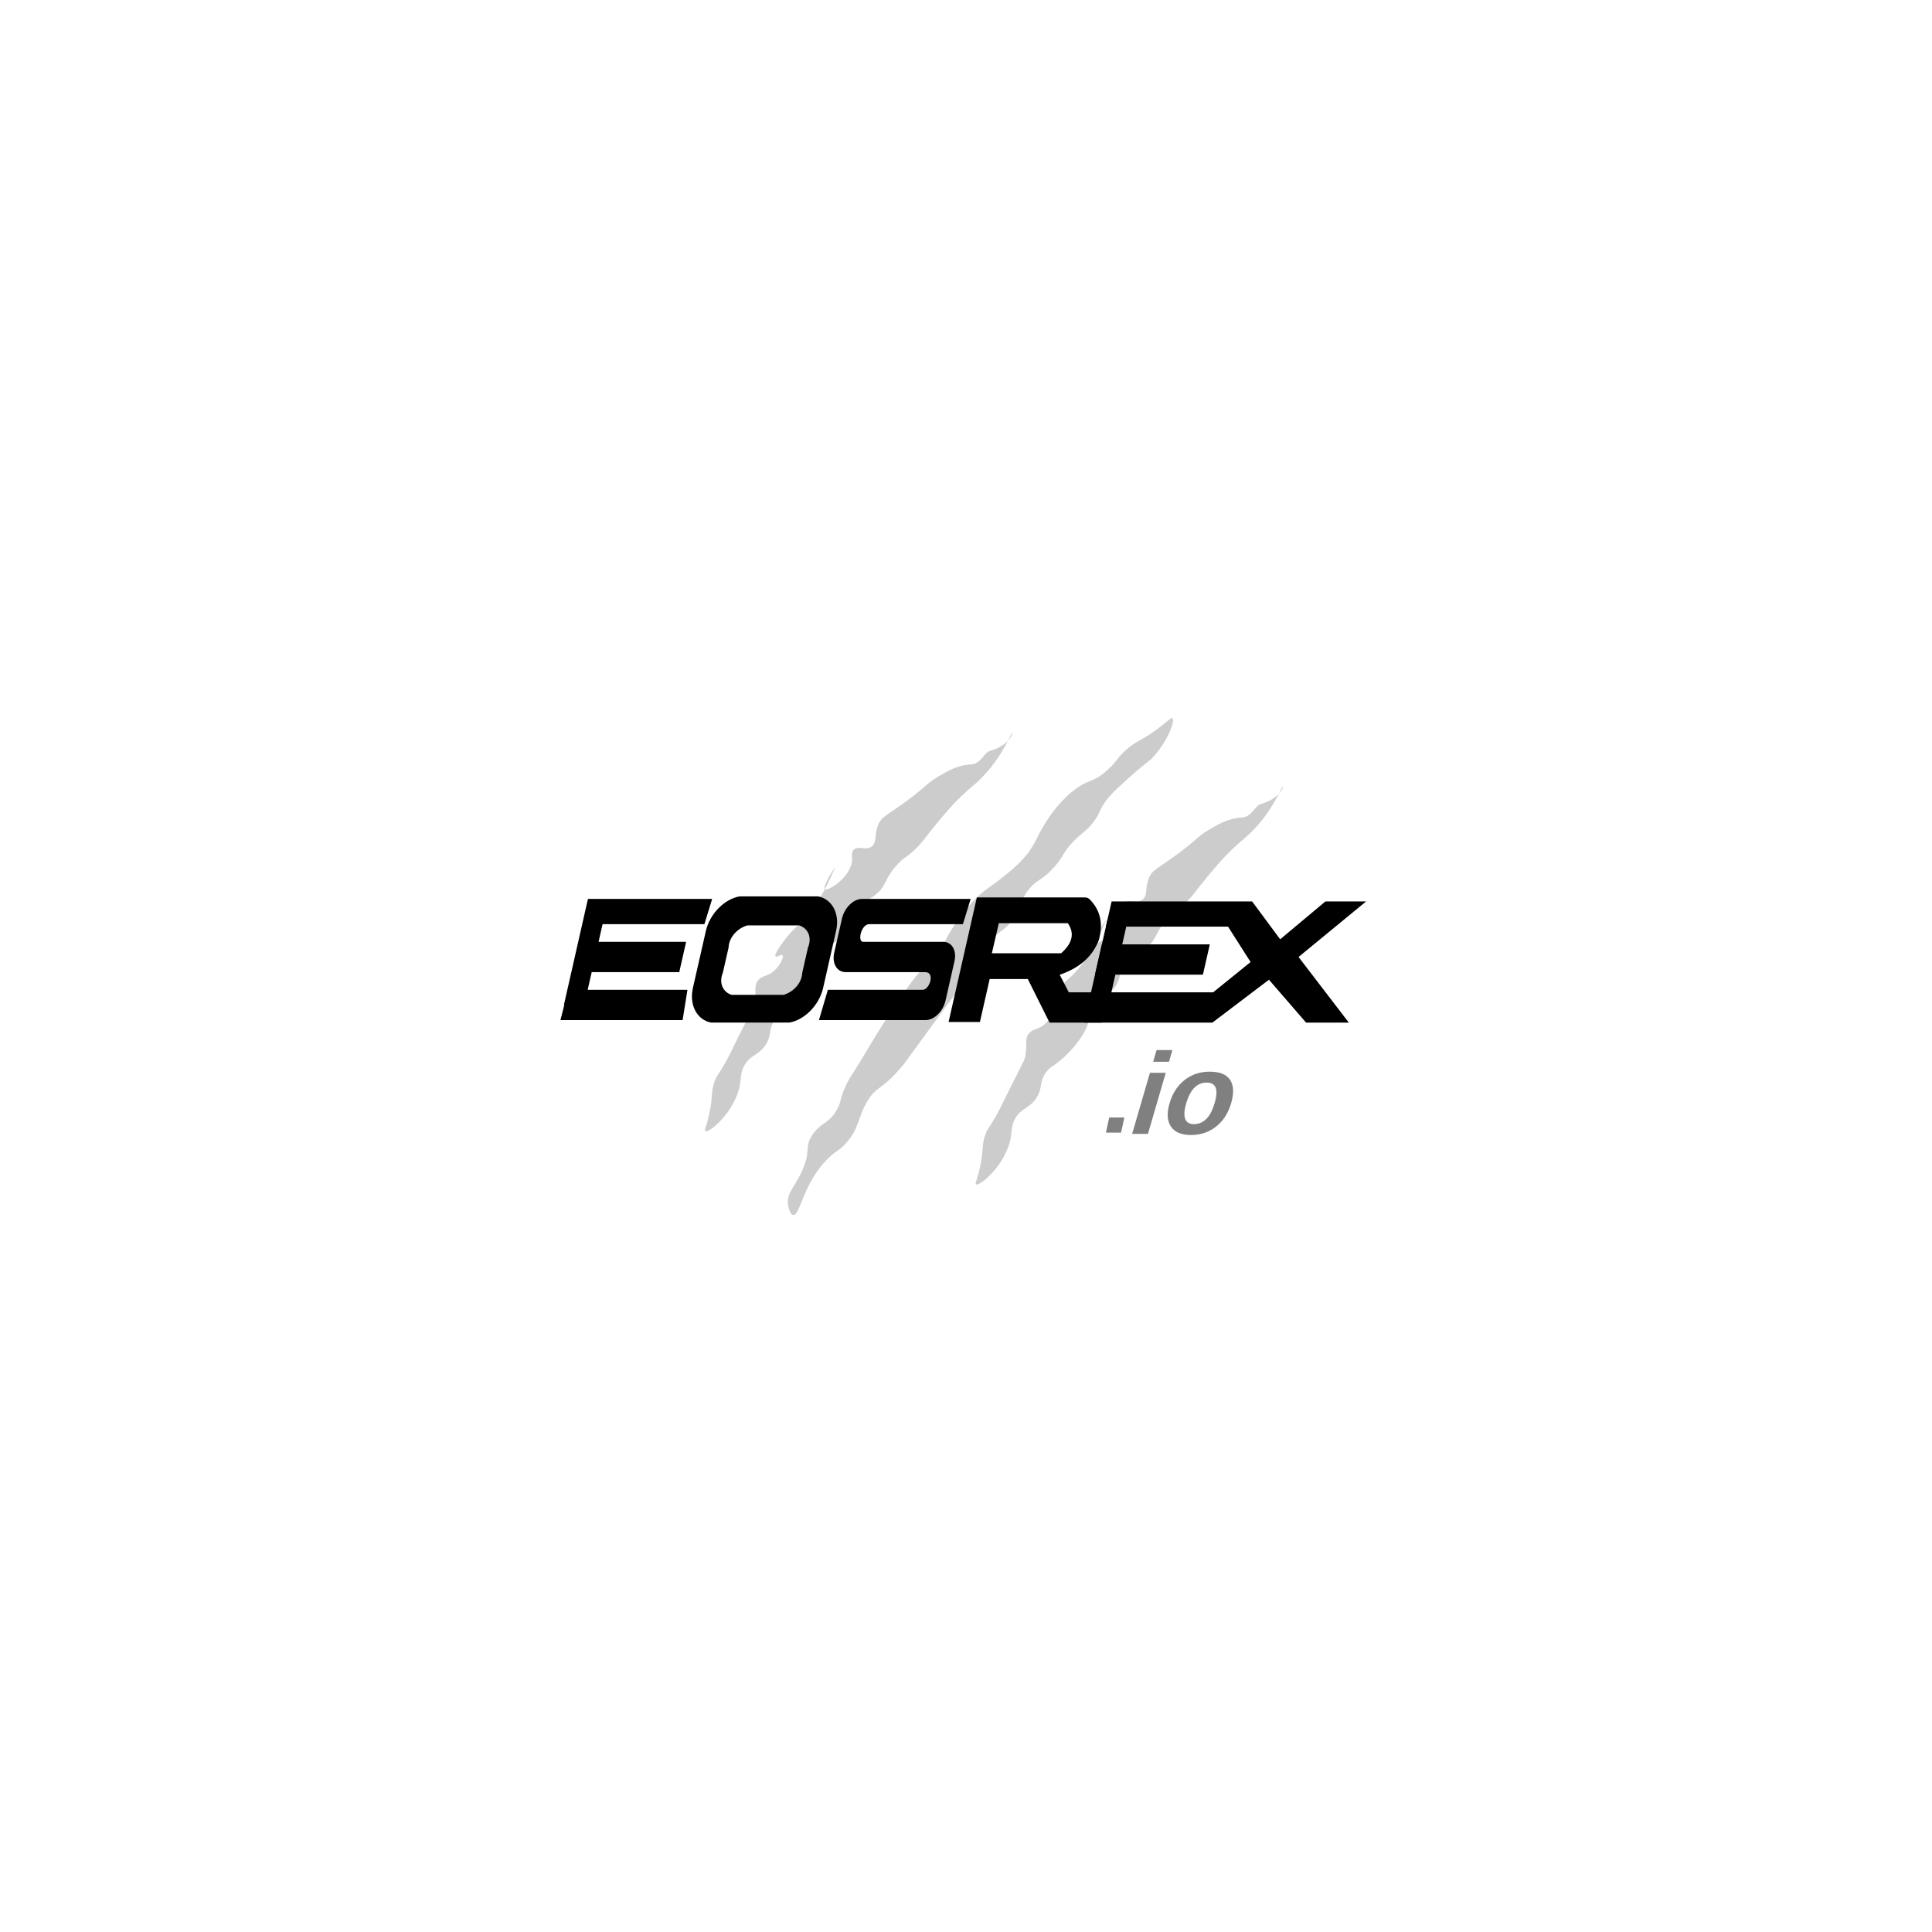
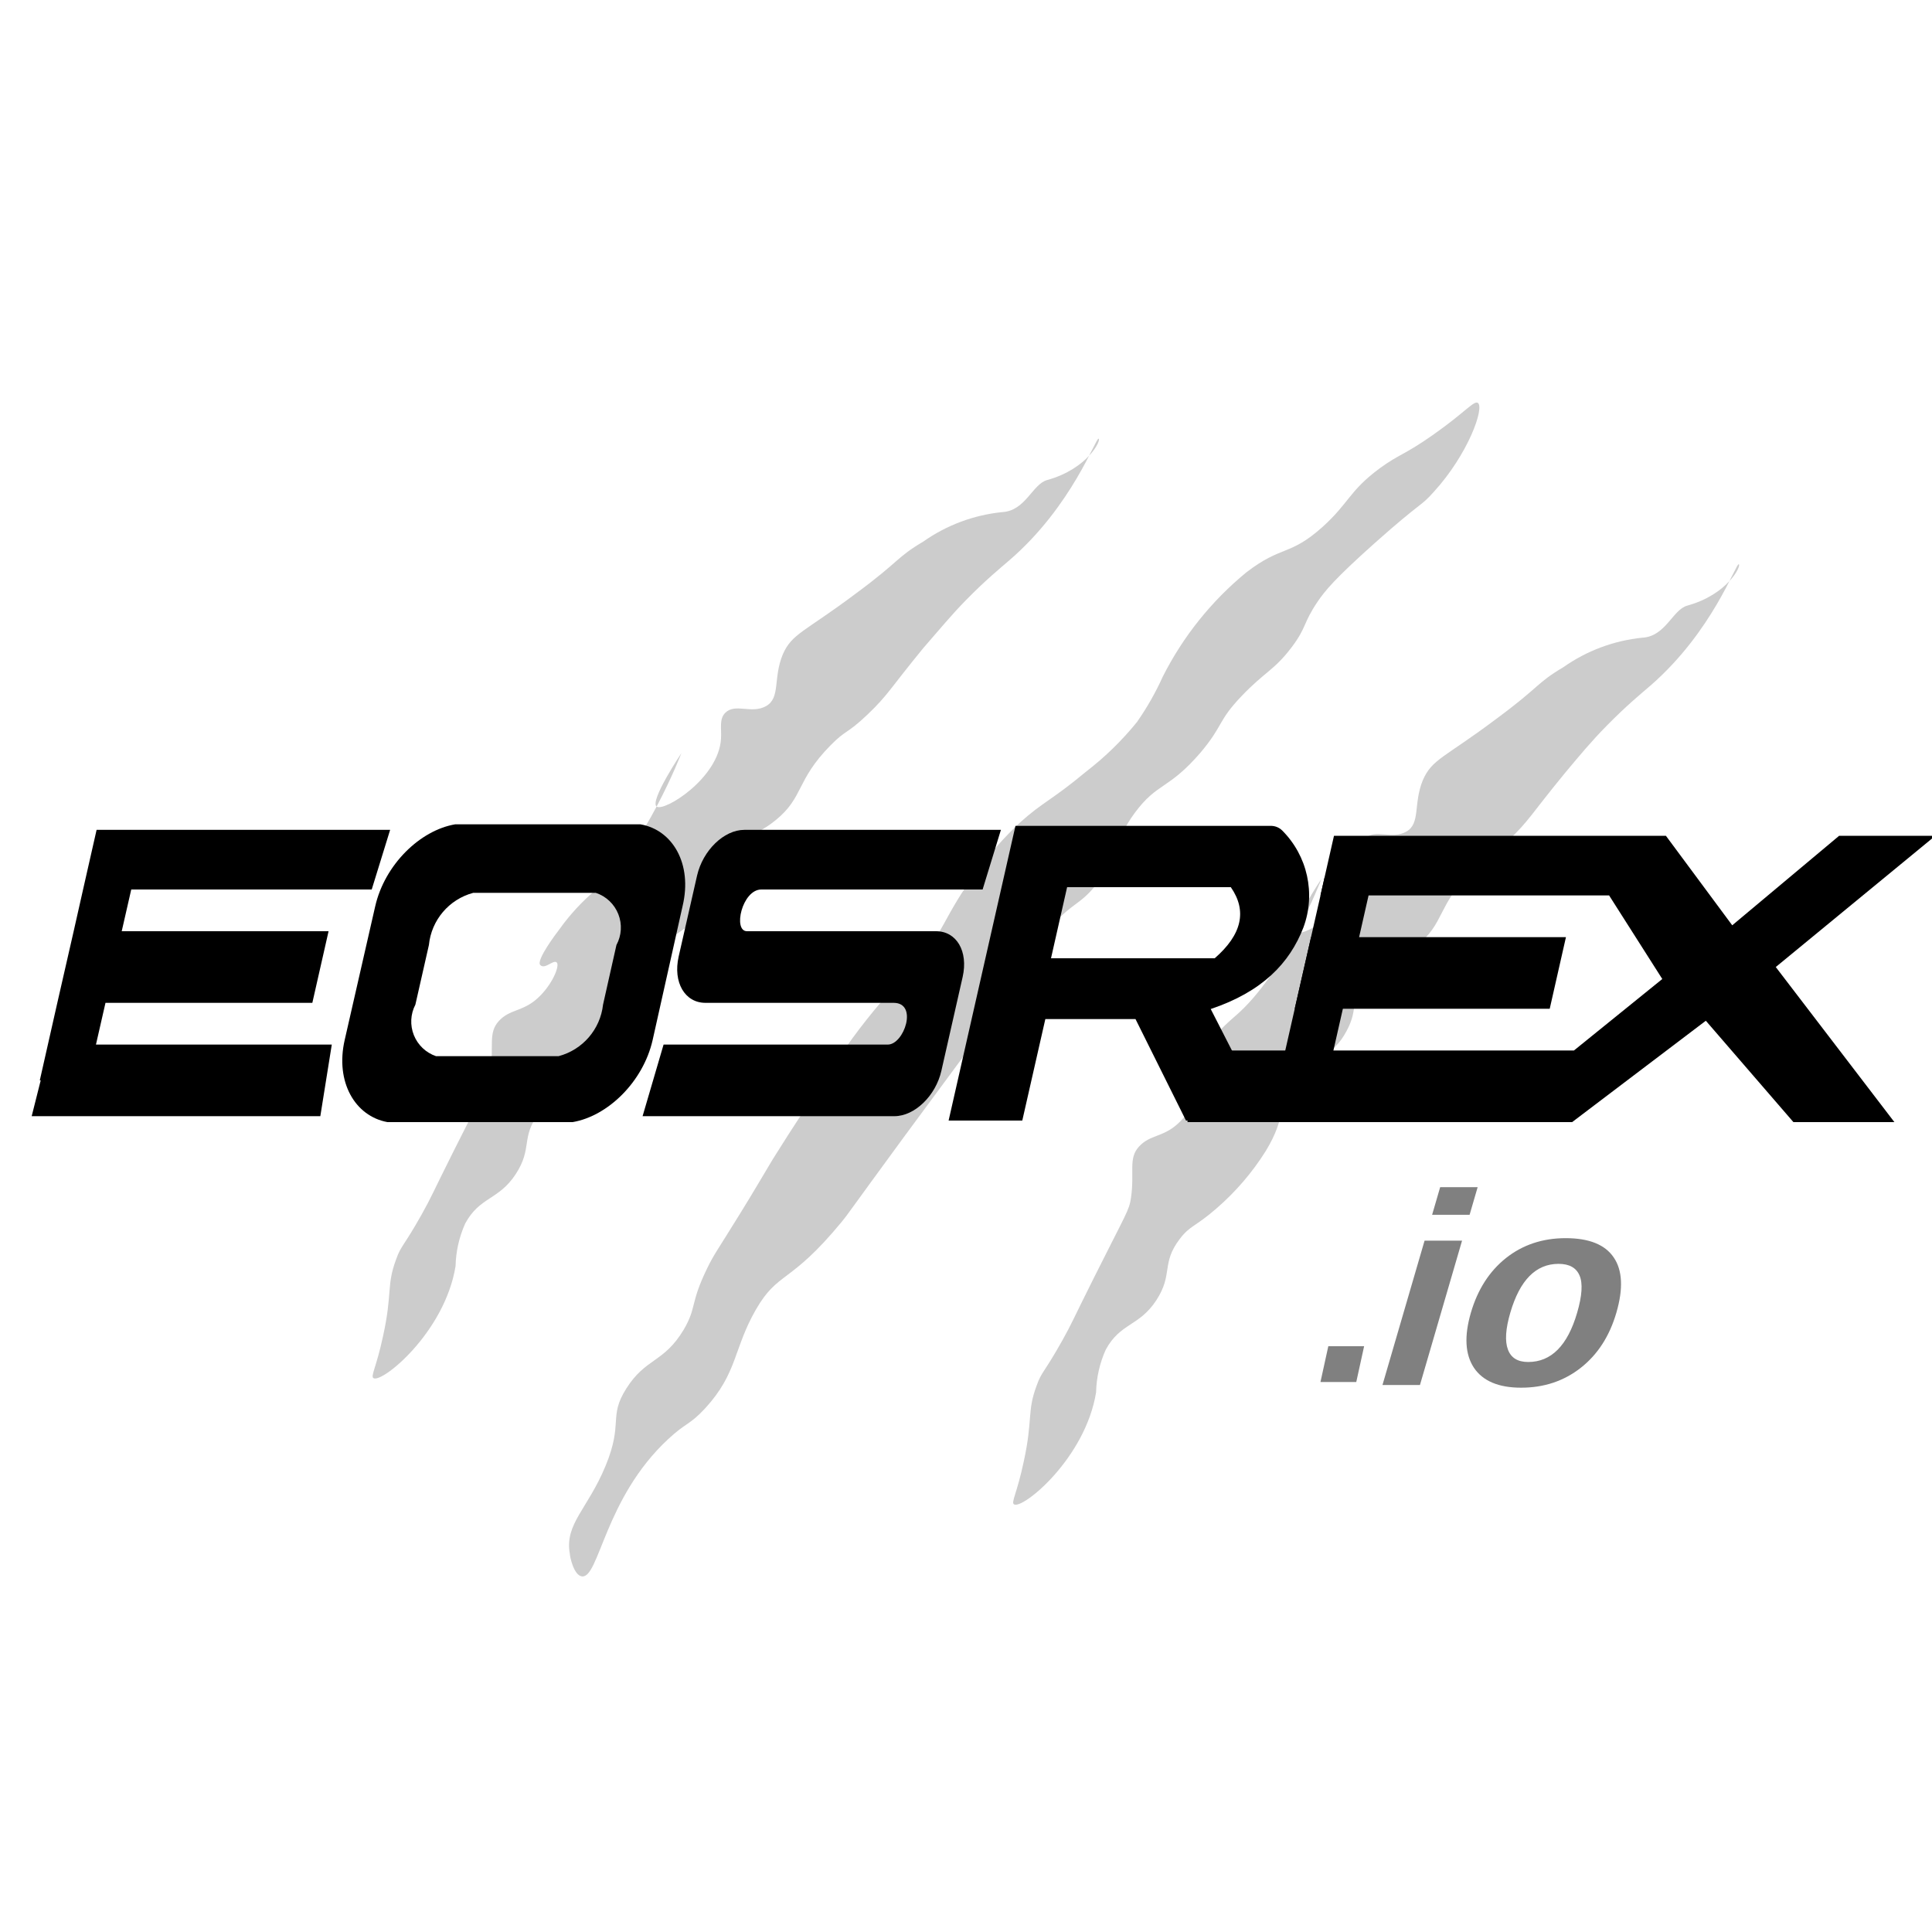
- <svg xmlns="http://www.w3.org/2000/svg" viewBox="0 0 555 555">
+ <svg xmlns="http://www.w3.org/2000/svg" viewBox="0 0 150 150">
  <defs>
-     <style>.cls-1{fill:#fff;}.cls-2,.cls-3{fill:gray;}.cls-3{font-size:34.57px;font-family:Arial-BoldMT, Arial;font-weight:700;}.cls-4{fill:#ccc;}</style>
+     <style>.cls-1{fill:#fff;}.cls-2,.cls-3{fill:gray;}.cls-3{font-size:22.08px;font-family:Arial-BoldMT, Arial;font-weight:700;}.cls-4{fill:#ccc;}</style>
  </defs>
  <g id="background">
-     <rect class="cls-1" width="555" height="555" />
+     <rect class="cls-1" x="-199.75" y="-203.75" width="555" height="555" />
  </g>
  <g id="io">
-     <polygon class="cls-2" points="318.64 321.01 317.69 325.37 322.04 325.37 322.99 321.01 318.64 321.01" />
-     <text class="cls-3" transform="matrix(0.96, 0, -0.28, 0.96, 322.9, 325.72)">io</text>
+     <polygon class="cls-2" points="103.13 104.52 102.52 107.3 105.3 107.3 105.91 104.52 103.13 104.52" />
+     <text class="cls-3" transform="matrix(0.96, 0, -0.28, 0.96, 105.85, 107.53)">io</text>
  </g>
  <g id="slash">
-     <path class="cls-4" d="M141,56.93c.33.17-1.34,3.67-6.3,5-1.81.5-2.61,3.74-5.47,3.9-3.85.2-6.68,1.85-9.6,3.58-3.3,2-2.78,2.31-8.12,6.33-6.36,4.78-7.9,4.89-9,7.46-1.18,2.9-.25,5.25-2,6.32s-3.75-.4-5,.82c-.77.78-.44,1.88-.51,3.08-.27,4.83-7,9-7.8,8.27s3-6.48,3-6.48-4.38,11.47-10.49,16.7a25.76,25.76,0,0,0-4.32,4.7c-.27.35-2.92,3.8-2.33,4.38.36.35,1.6-.69,2-.33s-.51,2.73-2.33,4.38c-2,1.83-3.36,1.3-4.64,2.76s-.58,3-1,6.15c-.23,1.61-.52,1.74-4.51,9.72-2.66,5.32-2.64,5.48-3.84,7.62-2.3,4.1-2.51,3.74-3.17,5.51-1.18,3.15-.44,4.1-1.53,9.23-.82,3.85-1.58,4.95-1.18,5.18,1,.63,8.68-5.6,10-13.62.31-1.94.14-3.25,1.18-5.18,1.77-3.27,4.06-2.83,6.14-6,2-3,.58-4.46,2.84-7.45,1.27-1.67,1.88-1.46,4.48-3.73a31,31,0,0,0,6-7c2.71-4.47,1.21-5.36,3.68-8.59s4.44-2.78,6.14-6c1.52-2.87.39-4,2-6.32,1.76-2.48,3.42-1.6,6.46-4.06,3.42-2.77,2.44-4.81,6.65-9.08,1.95-2,1.94-1.32,4.48-3.73s2.72-3.19,6.81-8.11c2-2.37,3.26-3.91,5.15-5.84,2.44-2.49,4.26-4,5.31-4.87C137.79,65.06,140.62,56.75,141,56.93Z" transform="translate(149.75 153.75)" />
-     <path class="cls-4" d="M187.07,52.57c-.47-.32-1.58,1.16-5.47,3.9-3.5,2.46-4.09,2.31-6.46,4.06-3.75,2.77-3.7,4.22-7,7.14-4,3.57-4.92,2.17-9.28,5.52-5.71,4.39-9,10.55-10.14,12.65a34.21,34.21,0,0,1-3.17,5.51,36.77,36.77,0,0,1-6.14,6c-4.36,3.63-5.27,3.67-8.12,6.33a41.52,41.52,0,0,0-5.15,5.84c-4.15,5.5-4,7.64-8.15,12.32-1.6,1.81-1.54,1.4-3.49,3.57-1.4,1.57-2.76,3.26-6.65,9.08-2,3-4,5.94-6.49,10.05-1.88,3.07-1.76,3-4,6.65-2.77,4.49-3.13,4.87-4,6.65-2.09,4.31-1.23,4.76-2.84,7.45-2.43,4-4.62,3.42-7,7.14-2.21,3.48-.34,4.11-2.52,9.4s-5,7.07-4.35,10.69c.06.31.47,2.62,1.47,2.75,2.09.26,2.74-9.51,10.49-16.7,2.17-2,2.6-1.69,4.48-3.73,4-4.3,3.44-7.25,6.17-12,2.84-4.92,4.13-3,10.46-10.7.73-.89.43-.57,7.48-10.21l5-6.81c6.68-9.08,6.47-8.63,7.48-10.21,3.24-5.09,3-6.11,5.66-8.92s3.25-2.36,5.31-4.87c3-3.69,1.95-5,4.67-8.75s4-2.75,8-7.3c2.85-3.3,2.09-3.72,5-6.81s4-3.12,6.14-6c1.83-2.45,1.32-2.81,3.17-5.51.88-1.29,2.06-2.75,7-7.14,5.73-5.11,5.52-4.35,7.13-6.17C185.84,58.81,187.9,53.13,187.07,52.57Z" transform="translate(149.75 153.75)" />
-     <path class="cls-4" d="M218.78,72.2c.33.17-1.34,3.67-6.3,5-1.81.5-2.61,3.74-5.47,3.9-3.85.2-6.68,1.85-9.6,3.58-3.3,2-2.78,2.31-8.12,6.33-6.36,4.78-7.9,4.89-9,7.46-1.18,2.9-.25,5.25-2,6.32s-3.75-.4-5,.82c-.77.78-.44,1.88-.51,3.08-.27,4.83-7,9-7.8,8.27s3-6.48,3-6.48-4.38,11.47-10.49,16.7a25.76,25.76,0,0,0-4.32,4.7c-.27.35-2.92,3.8-2.33,4.38.36.35,1.6-.69,2-.33s-.51,2.73-2.33,4.38c-2,1.83-3.36,1.3-4.64,2.76s-.58,3-1,6.15c-.23,1.61-.52,1.74-4.51,9.72-2.66,5.32-2.64,5.48-3.84,7.62-2.3,4.1-2.51,3.74-3.17,5.51-1.18,3.15-.44,4.1-1.53,9.23-.82,3.85-1.58,4.95-1.18,5.18,1,.63,8.68-5.6,10-13.62.31-1.94.14-3.25,1.18-5.18,1.77-3.27,4.06-2.83,6.14-6,2-3,.58-4.46,2.84-7.45,1.27-1.67,1.88-1.46,4.48-3.73a31,31,0,0,0,6-7c2.71-4.47,1.21-5.36,3.68-8.59s4.44-2.78,6.14-6c1.52-2.87.39-4,2-6.32,1.76-2.48,3.42-1.6,6.46-4.06,3.42-2.77,2.44-4.81,6.65-9.08,1.95-2,1.94-1.32,4.48-3.73s2.72-3.19,6.81-8.11c2-2.37,3.26-3.91,5.15-5.84,2.44-2.49,4.26-4,5.31-4.87C215.6,80.33,218.43,72,218.78,72.2Z" transform="translate(149.75 153.75)" />
+     <path class="cls-4" d="M85.3,34.06c.21.11-.85,2.34-4,3.21-1.15.32-1.67,2.39-3.49,2.49a12.91,12.91,0,0,0-6.13,2.29c-2.11,1.25-1.78,1.48-5.19,4-4.06,3.05-5,3.12-5.72,4.77-.76,1.85-.16,3.36-1.29,4s-2.39-.25-3.17.52c-.49.5-.28,1.2-.33,2-.17,3.09-4.44,5.72-5,5.28s1.92-4.14,1.92-4.14-2.8,7.32-6.7,10.66a16.45,16.45,0,0,0-2.76,3c-.17.22-1.86,2.43-1.49,2.79s1-.44,1.27-.21-.33,1.74-1.49,2.79-2.15.83-3,1.76-.37,1.95-.65,3.93c-.15,1-.33,1.11-2.88,6.21-1.7,3.4-1.69,3.5-2.45,4.86-1.47,2.62-1.6,2.39-2,3.52-.75,2-.28,2.62-1,5.9-.52,2.46-1,3.16-.75,3.31.67.4,5.54-3.57,6.37-8.7a8.51,8.51,0,0,1,.75-3.31c1.13-2.09,2.59-1.8,3.92-3.83s.37-2.85,1.82-4.76c.81-1.07,1.2-.93,2.86-2.38a19.82,19.82,0,0,0,3.82-4.45c1.73-2.85.77-3.42,2.35-5.48s2.83-1.77,3.92-3.83c1-1.83.25-2.58,1.29-4s2.19-1,4.13-2.59c2.18-1.77,1.56-3.07,4.25-5.8,1.24-1.26,1.24-.84,2.86-2.38s1.74-2,4.35-5.18C73,48.81,73.8,47.82,75,46.59c1.56-1.59,2.72-2.53,3.39-3.11C83.27,39.26,85.07,33.95,85.3,34.06Z" />
+     <path class="cls-4" d="M114.74,31.28c-.3-.2-1,.74-3.49,2.49-2.24,1.57-2.61,1.48-4.13,2.59-2.39,1.77-2.37,2.69-4.45,4.56-2.55,2.28-3.14,1.39-5.92,3.53a25.13,25.13,0,0,0-6.47,8.08,21.85,21.85,0,0,1-2,3.52,23.48,23.48,0,0,1-3.92,3.83c-2.79,2.32-3.36,2.35-5.19,4a26.52,26.52,0,0,0-3.29,3.73c-2.65,3.51-2.56,4.88-5.21,7.87-1,1.15-1,.89-2.23,2.28a47.78,47.78,0,0,0-4.25,5.8C62.9,85.49,61.64,87.38,60,90c-1.2,2-1.13,1.93-2.55,4.24-1.77,2.87-2,3.11-2.55,4.24-1.34,2.75-.79,3-1.82,4.76-1.55,2.58-2.95,2.18-4.45,4.56-1.41,2.22-.22,2.63-1.61,6s-3.19,4.51-2.78,6.83c0,.2.3,1.68.94,1.76,1.34.17,1.75-6.07,6.7-10.66,1.38-1.29,1.66-1.08,2.86-2.38,2.53-2.75,2.2-4.63,3.94-7.66s2.64-1.93,6.68-6.84c.47-.57.27-.36,4.78-6.52L73.34,84c4.26-5.8,4.13-5.51,4.78-6.52,2.07-3.25,1.94-3.9,3.61-5.69s2.08-1.51,3.39-3.11c1.94-2.36,1.24-3.22,3-5.59s2.58-1.75,5.09-4.66C95,56.3,94.53,56,96.38,54.06s2.54-2,3.92-3.83c1.17-1.56.84-1.8,2-3.52.56-.82,1.31-1.76,4.45-4.56,3.66-3.26,3.52-2.78,4.55-3.94C114,35.26,115.27,31.64,114.74,31.28Z" />
+     <path class="cls-4" d="M135,43.81c.21.11-.85,2.34-4,3.21-1.15.32-1.67,2.39-3.49,2.49a12.91,12.91,0,0,0-6.13,2.29c-2.11,1.25-1.78,1.48-5.19,4-4.06,3.05-5,3.12-5.72,4.77-.76,1.85-.16,3.36-1.29,4s-2.39-.25-3.17.52c-.49.5-.28,1.2-.33,2-.17,3.09-4.44,5.72-5,5.28s1.92-4.14,1.92-4.14-2.8,7.32-6.7,10.66a16.45,16.45,0,0,0-2.76,3c-.17.22-1.86,2.43-1.49,2.79s1-.44,1.27-.21-.33,1.74-1.49,2.79-2.15.83-3,1.76S88.1,91,87.81,93c-.15,1-.33,1.11-2.88,6.21-1.7,3.4-1.69,3.5-2.45,4.86-1.47,2.62-1.6,2.39-2,3.52-.75,2-.28,2.62-1,5.9-.52,2.46-1,3.16-.75,3.31.67.4,5.54-3.57,6.37-8.7a8.51,8.51,0,0,1,.75-3.31c1.13-2.09,2.59-1.8,3.92-3.83s.37-2.85,1.82-4.76c.81-1.07,1.2-.93,2.86-2.38a19.82,19.82,0,0,0,3.82-4.45c1.73-2.85.77-3.42,2.35-5.48s2.83-1.77,3.92-3.83c1-1.83.25-2.58,1.29-4S108,75,110,73.43c2.18-1.77,1.56-3.07,4.25-5.8,1.24-1.26,1.24-.84,2.86-2.38s1.74-2,4.35-5.18c1.26-1.51,2.08-2.5,3.29-3.73,1.56-1.59,2.72-2.53,3.39-3.11C133,49,134.77,43.7,135,43.81Z" />
  </g>
  <g id="text">
-     <polygon points="319.33 258.95 317.69 266.2 352.78 266.2 359.25 276.36 348.5 285.06 313.64 285.06 311.43 293.76 348.28 293.76 364.53 281.44 375.19 293.76 387.47 293.76 373.03 274.91 392.44 258.95 380.75 258.95 367.75 269.83 359.69 258.95 319.33 258.95" />
-     <polygon points="314.56 279.98 345.56 279.98 347.54 271.28 316.54 271.28 314.56 279.98" />
-     <path d="M154.67,126.26c6.16-2.1,9.52-5.58,11.2-9.87,1.31-4.49.67-8.48-2.59-11.79a1.93,1.93,0,0,0-1.41-.55h-31l-8.12,35.78h9l2.8-12.34h10.95l6.16,12.34h10Zm.41-6.17h-19.9l2-8.64H157Q160,115.77,155.08,120.09Z" transform="translate(149.75 153.75)" />
-     <polygon points="317.78 291.59 311.93 291.59 318.18 264.03 324.03 264.03 317.78 291.59" />
-     <polygon points="301.51 293.76 316.55 293.76 318.09 285.06 303.05 285.06 301.51 293.76" />
-     <path d="M85.25,103.75H62.73c-4.27.73-8.57,4.89-9.72,10L49.31,130c-1.15,5.09,1.26,9.25,5.19,10H77c4.27-.73,8.57-4.89,9.72-10l3.7-16.32C91.6,108.64,89.19,104.48,85.25,103.75Zm-4.54,21.94c-.12,3.09-2.73,5.62-5.39,6.35H60.41c-2.33-.73-3.79-3.25-2.51-6.35l1.65-7.25c.12-3.09,2.73-5.62,5.39-6.35H79.85c2.33.73,3.79,3.25,2.51,6.35Z" transform="translate(149.75 153.75)" />
-     <polygon points="202.35 265.48 204.58 258.23 168.9 258.23 168.24 261.13 167.25 265.48 166.1 270.56 164.13 279.26 161.99 288.69 162.1 288.69 161 293.04 196.09 293.04 197.48 284.34 168.82 284.34 169.98 279.26 195.13 279.26 197.1 270.56 171.95 270.56 173.1 265.48 202.35 265.48" />
-     <path d="M129.09,104.48H97.89c-2.48,0-5,2.49-5.75,5.56l-2.24,9.85c-.7,3.1.75,5.62,3.26,5.62H116c3,0,1.27,5.08-.7,5.08H88.07l-2.56,8.7h30.63c2.46,0,5-2.48,5.71-5.53l2.59-11.39c.7-3.07-.75-5.56-3.22-5.56h-23c-1.75,0-.6-5.08,1.74-5.08h26.9Z" transform="translate(149.75 153.75)" />
+     <polygon points="103.57 64.89 102.52 69.52 124.93 69.52 129.06 76.01 122.2 81.56 99.94 81.56 98.53 87.12 122.06 87.12 132.44 79.25 139.24 87.12 147.08 87.12 137.87 75.08 150.26 64.89 142.79 64.89 134.49 71.84 129.34 64.89 103.57 64.89" />
+     <polygon points="100.52 78.32 120.32 78.32 121.58 72.76 101.79 72.76 100.52 78.32" />
+     <path d="M94,78.34C98,77,100.13,74.78,101.2,72a7.14,7.14,0,0,0-1.66-7.53,1.24,1.24,0,0,0-.9-.35H78.84L73.65,87h5.72l1.79-7.88h7L92.08,87h6.35Zm.26-3.94H81.6l1.25-5.52H95.56Q97.48,71.64,94.31,74.4Z" />
+     <polygon points="102.58 85.73 98.84 85.73 102.84 68.13 106.57 68.13 102.58 85.73" />
+     <polygon points="92.19 87.12 101.79 87.12 102.78 81.56 93.17 81.56 92.19 87.12" />
+     <path d="M49.72,64H35.34c-2.72.46-5.47,3.12-6.21,6.37L26.76,80.75c-.74,3.25.8,5.91,3.32,6.37H44.46c2.72-.46,5.47-3.12,6.21-6.37L53,70.33C53.77,67.08,52.23,64.43,49.72,64Zm-2.9,14A4.67,4.67,0,0,1,43.37,82H33.85A2.84,2.84,0,0,1,32.25,78l1.05-4.63a4.67,4.67,0,0,1,3.44-4.05h9.52a2.84,2.84,0,0,1,1.6,4.05Z" />
+     <polygon points="28.86 69.06 30.29 64.43 7.5 64.43 7.08 66.28 6.45 69.06 5.72 72.3 4.45 77.86 3.09 83.88 3.16 83.88 2.46 86.66 24.87 86.66 25.76 81.1 7.45 81.1 8.19 77.86 24.25 77.86 25.51 72.3 9.45 72.3 10.19 69.06 28.86 69.06" />
+     <path d="M77.71,64.43H57.79c-1.58,0-3.22,1.59-3.67,3.55l-1.43,6.29c-.45,2,.48,3.59,2.08,3.59H69.38c1.92,0,.81,3.24-.45,3.24H51.52l-1.63,5.56H69.44c1.57,0,3.21-1.58,3.65-3.53l1.65-7.28c.45-2-.48-3.55-2.06-3.55H58c-1.12,0-.38-3.24,1.11-3.24H76.29Z" />
  </g>
</svg>
